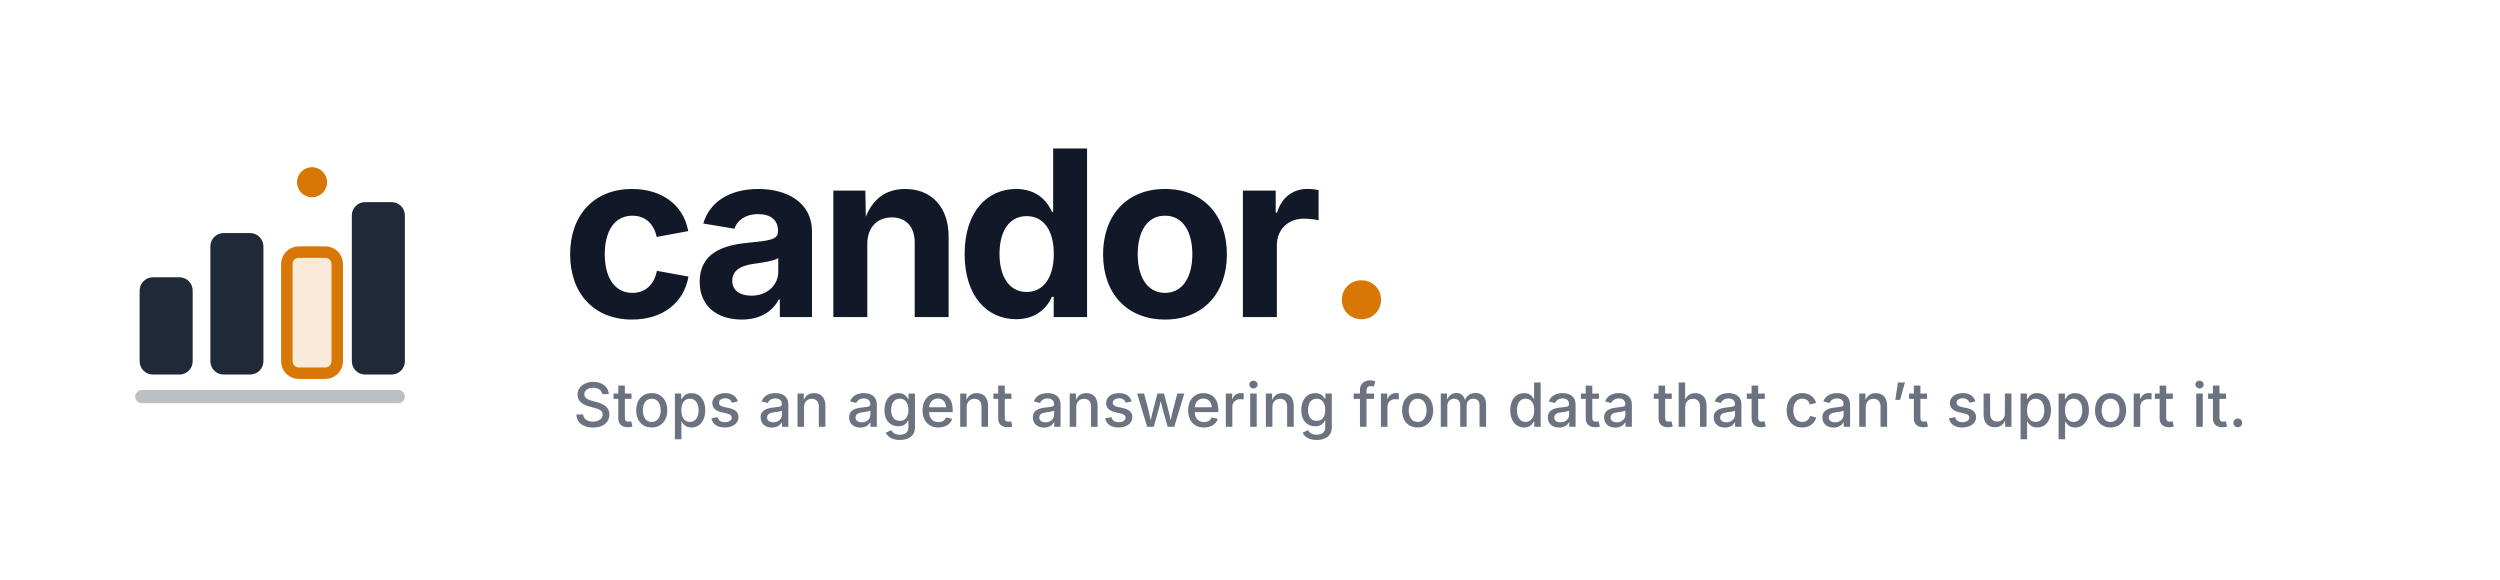
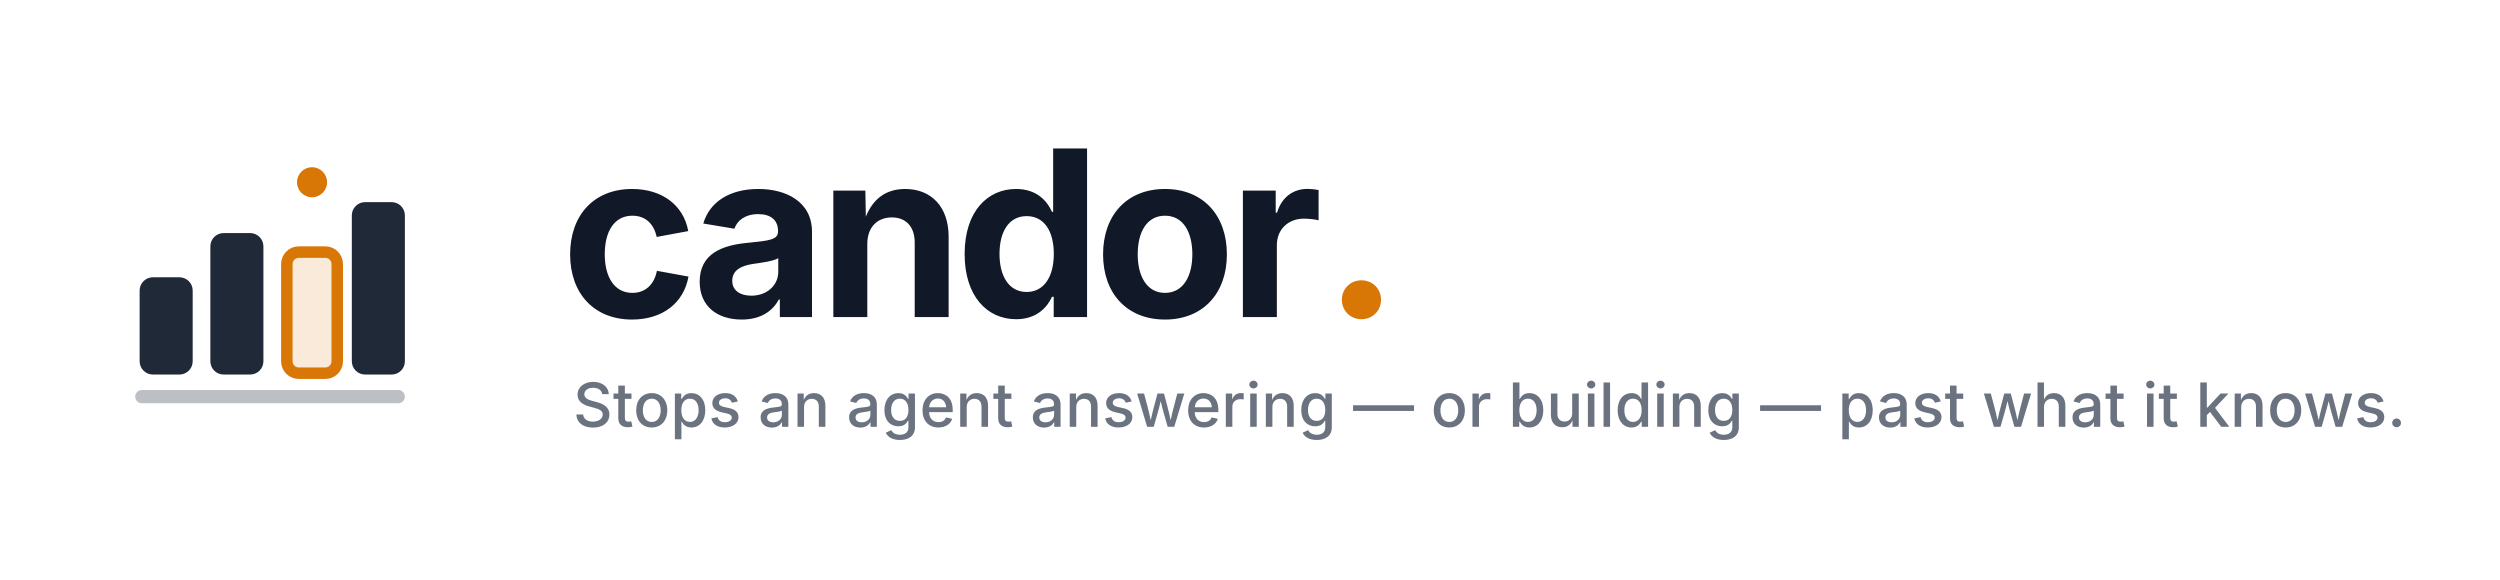
- <svg xmlns="http://www.w3.org/2000/svg" viewBox="0 0 820 190" width="820" height="190" role="img" aria-label="candor — stops an agent answering from data that cannot support it">
+ <svg xmlns="http://www.w3.org/2000/svg" viewBox="0 0 820 190" width="820" height="190" role="img" aria-label="candor — stops an agent answering or building past what it knows">
  <defs>
    <style>
      .wordmark { font-family: ui-sans-serif, -apple-system, BlinkMacSystemFont, "Segoe UI", Inter, Helvetica, Arial, sans-serif; font-weight: 700; font-size: 76px; letter-spacing: -2.5px; fill: #111827; }
      .tagline  { font-family: ui-sans-serif, -apple-system, BlinkMacSystemFont, "Segoe UI", Inter, Helvetica, Arial, sans-serif; font-weight: 500; font-size: 20px; letter-spacing: 0.1px; fill: #6b7280; }
      .accent   { fill: #d97706; }
    </style>
  </defs>
  <g transform="translate(40, 46) scale(1.45)">
    <rect x="4" y="31" width="12" height="22" rx="3" fill="#1f2937" />
    <rect x="20" y="21" width="12" height="32" rx="3" fill="#1f2937" />
    <rect x="37.3" y="25.3" width="11.4" height="27.4" rx="2.7" fill="#d97706" fill-opacity="0.15" stroke="#d97706" stroke-width="2.6" />
    <rect x="52" y="14" width="12" height="39" rx="3" fill="#1f2937" />
    <circle cx="43" cy="9.5" r="3.4" fill="#d97706" />
    <rect x="3" y="56.5" width="61" height="3" rx="1.5" fill="#1f2937" opacity="0.3" />
  </g>
  <text class="wordmark" x="184" y="104">candor<tspan class="accent">.</tspan>
  </text>
-   <text class="tagline" x="188" y="140">Stops an agent answering from data that can’t support it.</text>
+   <text class="tagline" x="188" y="140">Stops an agent answering — or building — past what it knows.</text>
</svg>
